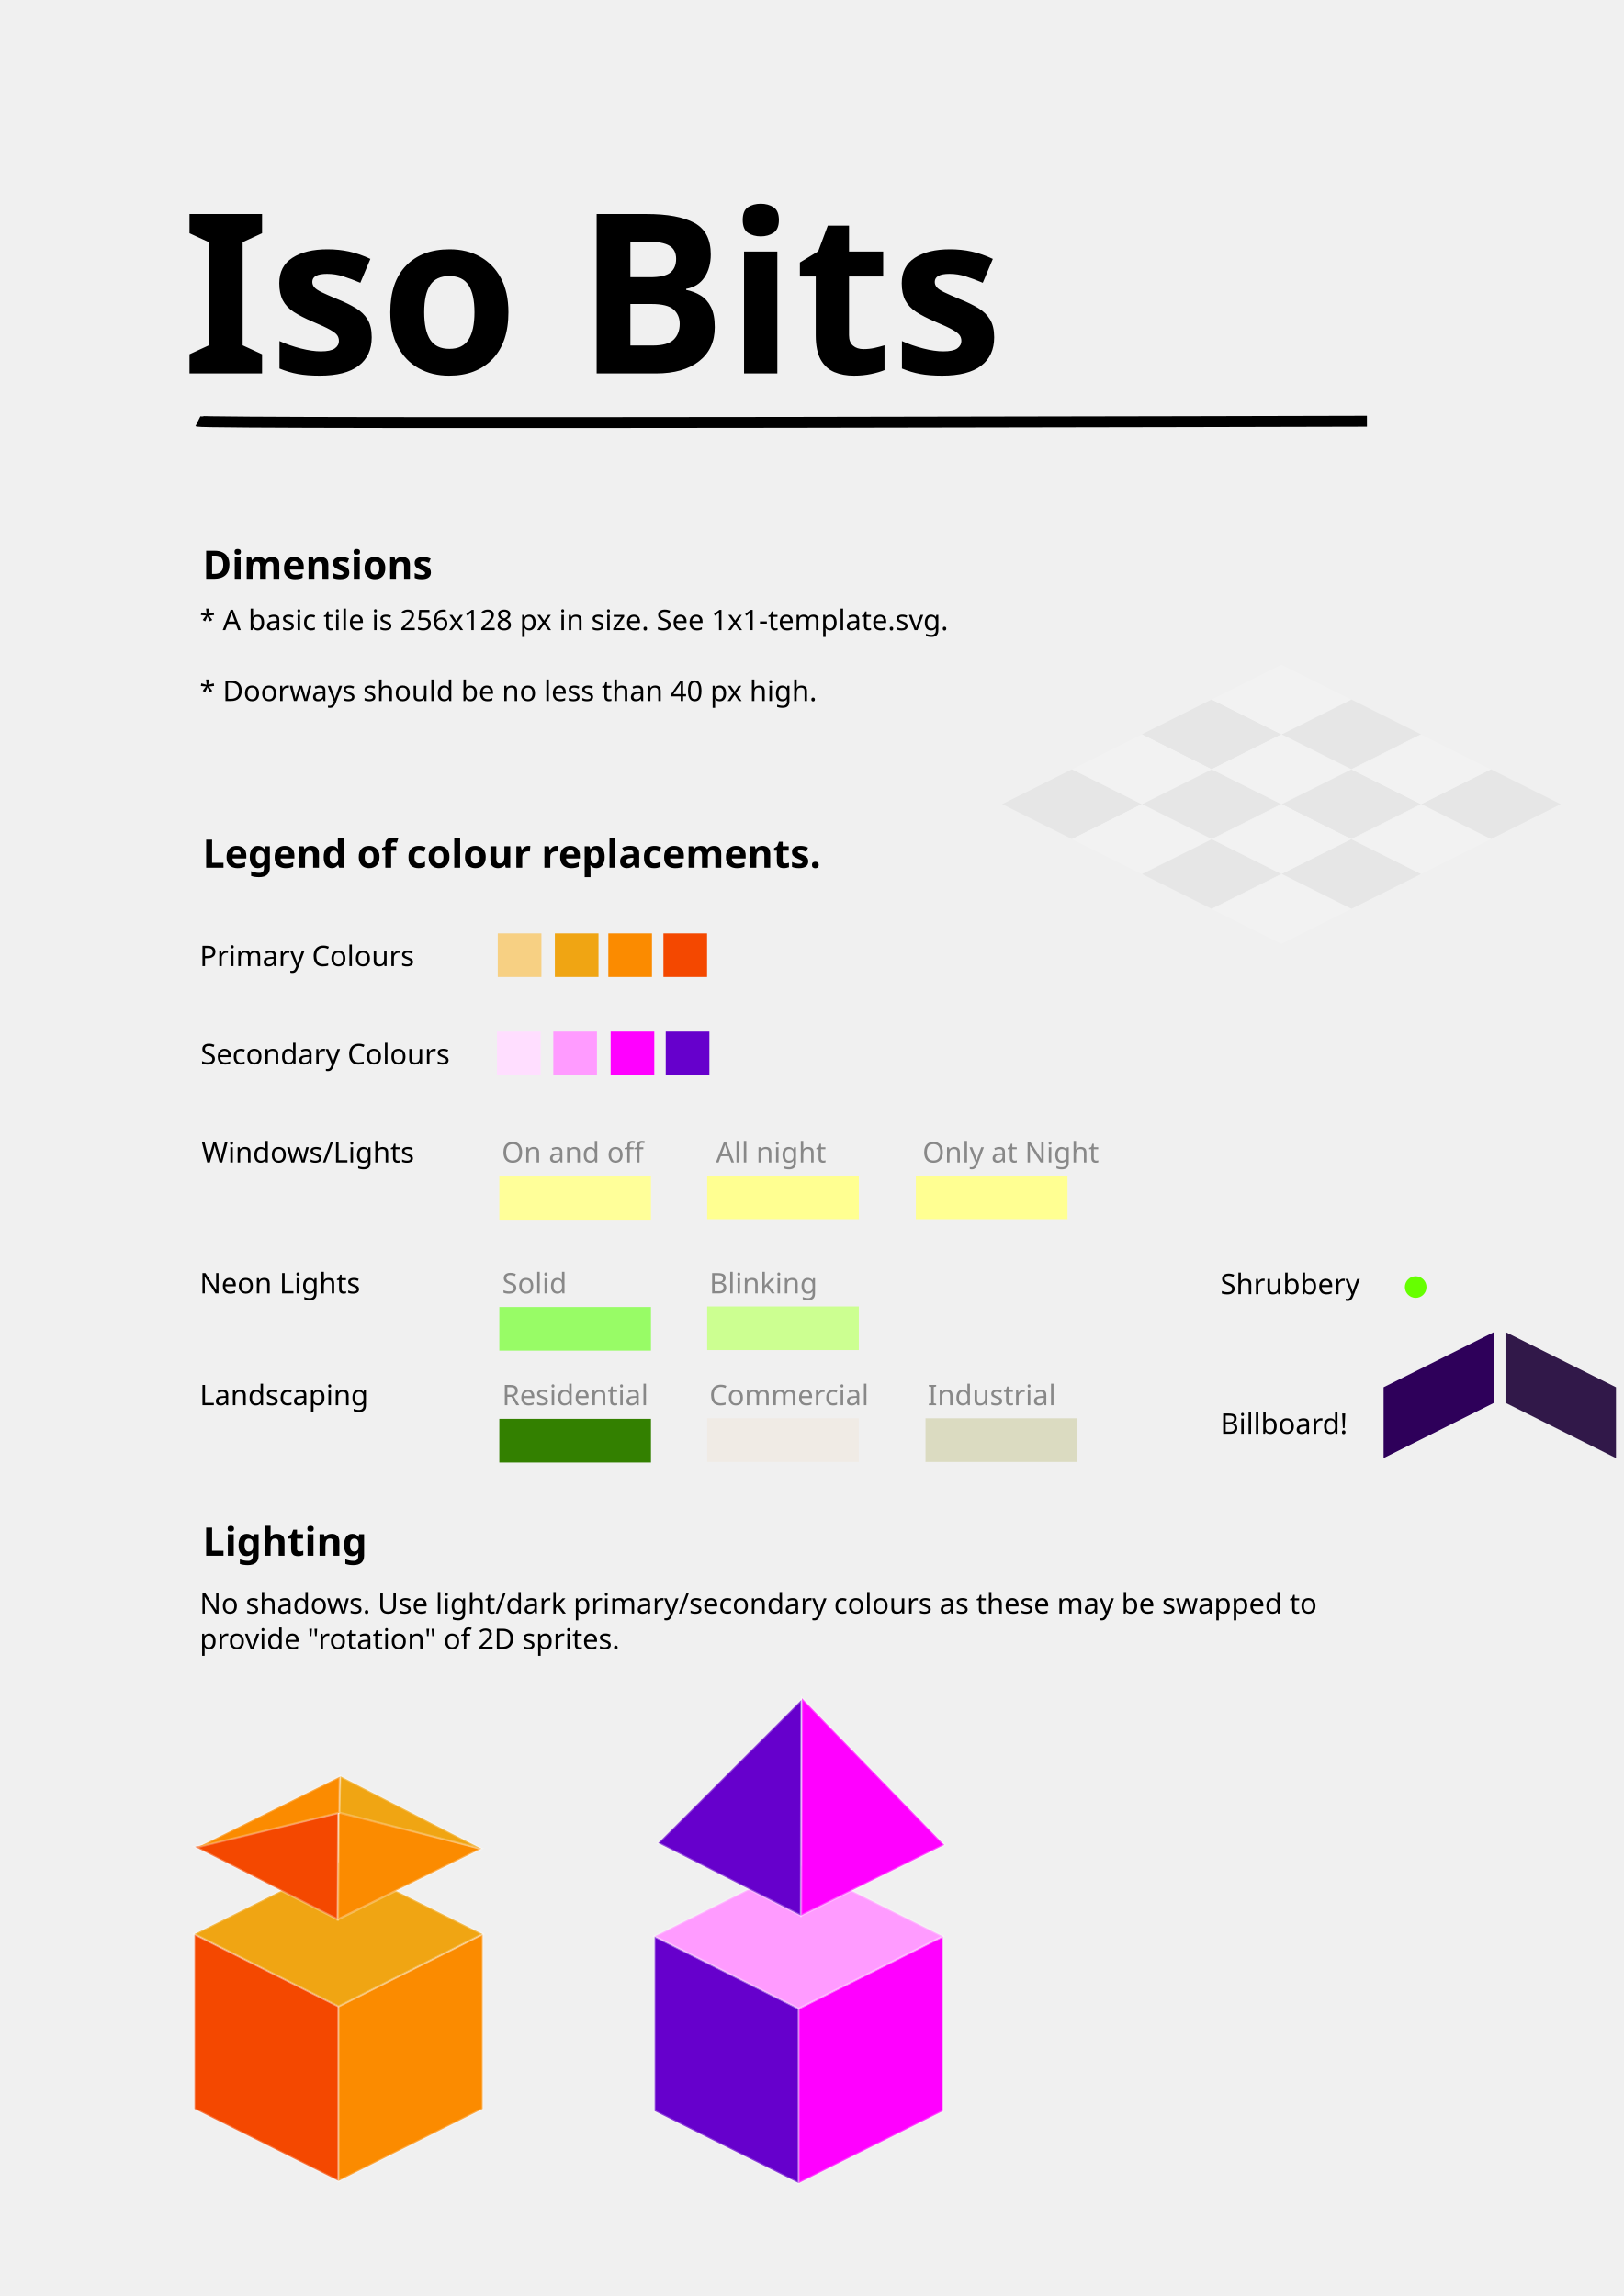
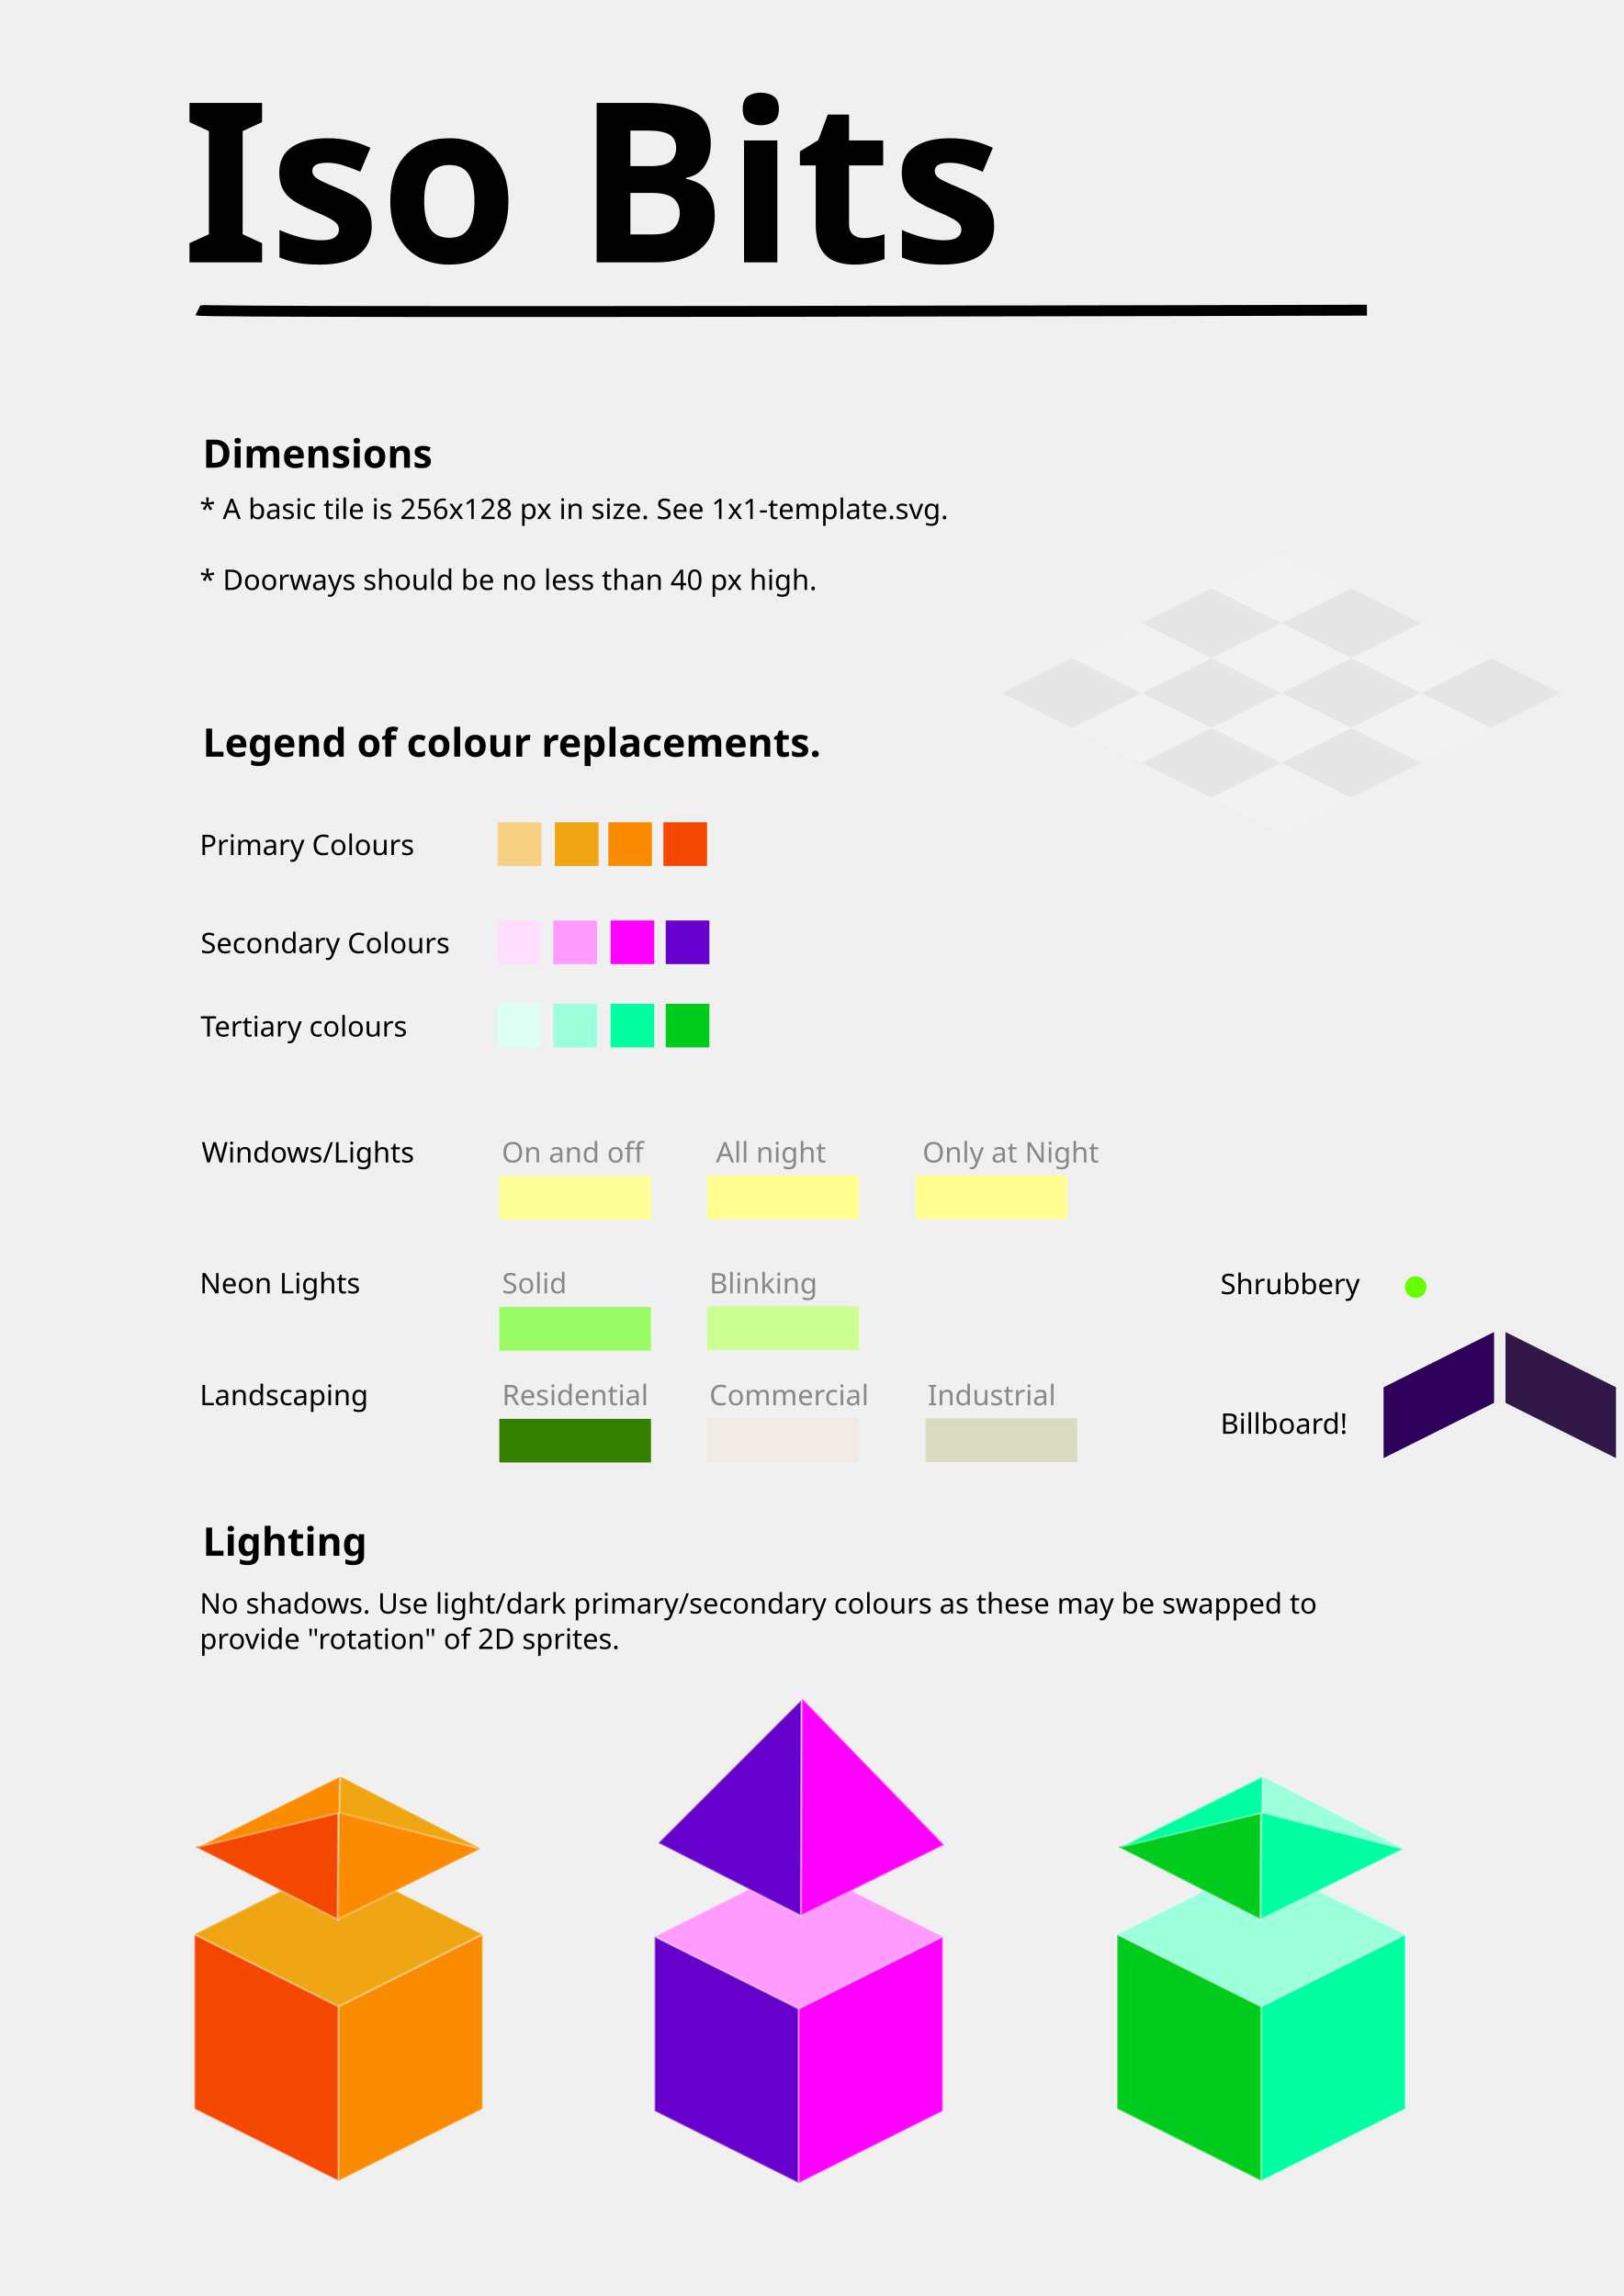
<svg xmlns="http://www.w3.org/2000/svg" xmlns:xlink="http://www.w3.org/1999/xlink" width="744.094" height="1052.362" id="svg27099" version="1.1">
  <defs id="defs27101">
    <linearGradient y2="560.222" x2="153.328" y1="560.222" x1="152.771" gradientUnits="userSpaceOnUse" id="linearGradient7715" xlink:href="#linearGradient4802" />
    <linearGradient y2="560.222" x2="153.328" y1="560.222" x1="152.771" gradientUnits="userSpaceOnUse" id="linearGradient7713" xlink:href="#linearGradient4802" />
    <linearGradient y2="560.222" x2="153.328" y1="560.222" x1="152.771" gradientUnits="userSpaceOnUse" id="linearGradient7711" xlink:href="#linearGradient4802" />
    <linearGradient y2="560.222" x2="153.328" y1="560.222" x1="152.771" gradientUnits="userSpaceOnUse" id="linearGradient7709" xlink:href="#linearGradient4802" />
    <linearGradient y2="560.222" x2="153.328" y1="560.222" x1="152.771" gradientUnits="userSpaceOnUse" id="linearGradient7707" xlink:href="#linearGradient4802" />
    <linearGradient y2="560.222" x2="153.328" y1="560.222" x1="152.771" gradientUnits="userSpaceOnUse" id="linearGradient7705" xlink:href="#linearGradient4802" />
    <linearGradient y2="604.858" x2="526" y1="524.608" x1="517" gradientTransform="matrix(4,0,0,4,-1341.04,-2370.053)" gradientUnits="userSpaceOnUse" id="linearGradient7703" xlink:href="#linearGradient5449" />
    <linearGradient y2="651.222" x2="674.185" y1="598.013" x1="623.087" gradientTransform="matrix(4,0,0,4,-1341.04,-2370.053)" gradientUnits="userSpaceOnUse" id="linearGradient7701" xlink:href="#linearGradient5459" />
    <linearGradient id="linearGradient6723">
      <stop style="stop-color:#5a5a5a;stop-opacity:1" offset="0" id="stop6725" />
      <stop style="stop-color:#cccccf;stop-opacity:1" offset="1" id="stop6727" />
    </linearGradient>
    <linearGradient id="linearGradient6715">
      <stop style="stop-color:#888888;stop-opacity:1" offset="0" id="stop6717" />
      <stop style="stop-color:#eeeeee;stop-opacity:1" offset="1" id="stop6719" />
    </linearGradient>
    <linearGradient xlink:href="#linearGradient6715" id="linearGradient6721" x1="165.096" y1="38.697" x2="168.659" y2="37.195" gradientUnits="userSpaceOnUse" />
    <linearGradient xlink:href="#linearGradient6723" id="linearGradient6729" x1="167.261" y1="41.305" x2="169.278" y2="35.825" gradientUnits="userSpaceOnUse" />
    <linearGradient gradientTransform="matrix(4,0,0,4,-1341.04,-2370.053)" y2="651.222" x2="674.185" y1="598.013" x1="623.087" gradientUnits="userSpaceOnUse" id="linearGradient6512" xlink:href="#linearGradient5459" />
    <linearGradient gradientTransform="matrix(4,0,0,4,-1341.04,-2370.053)" y2="604.858" x2="526" y1="524.608" x1="517" gradientUnits="userSpaceOnUse" id="linearGradient6391" xlink:href="#linearGradient5449" />
    <linearGradient id="linearGradient5518">
      <stop id="stop5520" style="stop-color:#6600cc;stop-opacity:1" offset="0" />
      <stop id="stop5522" style="stop-color:#ff00ff;stop-opacity:1" offset="1" />
    </linearGradient>
    <linearGradient id="linearGradient4820">
      <stop id="stop4822" style="stop-color:#f44800;stop-opacity:1" offset="0" />
      <stop id="stop4824" style="stop-color:#fb8b00;stop-opacity:1" offset="1" />
    </linearGradient>
    <linearGradient id="linearGradient4767">
      <stop id="stop4769" style="stop-color:#6600cc;stop-opacity:1" offset="0" />
      <stop id="stop4771" style="stop-color:#ff00ff;stop-opacity:1" offset="1" />
    </linearGradient>
    <linearGradient x1="115" y1="160.818" x2="140" y2="160.818" id="linearGradient5425" xlink:href="#linearGradient4820" gradientUnits="userSpaceOnUse" gradientTransform="translate(257.0333,50)" />
    <linearGradient x1="100" y1="171" x2="155" y2="171" id="linearGradient5427" xlink:href="#linearGradient4820" gradientUnits="userSpaceOnUse" gradientTransform="translate(257.0333,50)" />
    <linearGradient x1="-124.915" y1="214.258" x2="-74.66" y2="264.513" id="linearGradient5429" xlink:href="#linearGradient4820" gradientUnits="userSpaceOnUse" gradientTransform="translate(87.37054,199.6794)" />
    <linearGradient x1="-150.819" y1="279.177" x2="-136.867" y2="293.129" id="linearGradient5431" xlink:href="#linearGradient4767" gradientUnits="userSpaceOnUse" gradientTransform="matrix(0.8959322,-0.4441909,0.8959322,0.4441909,257.0333,0)" />
    <linearGradient x1="115" y1="160.818" x2="140" y2="160.818" id="linearGradient5433" xlink:href="#linearGradient4820" gradientUnits="userSpaceOnUse" gradientTransform="translate(257.0333,0)" />
    <linearGradient x1="100" y1="171" x2="155" y2="171" id="linearGradient5435" xlink:href="#linearGradient4820" gradientUnits="userSpaceOnUse" gradientTransform="translate(257.0333,0)" />
    <linearGradient x1="-124.915" y1="214.258" x2="-74.66" y2="264.513" id="linearGradient5437" xlink:href="#linearGradient4820" gradientUnits="userSpaceOnUse" gradientTransform="translate(143.525,143.525)" />
    <linearGradient x1="115" y1="160.818" x2="140" y2="160.818" id="linearGradient5502" xlink:href="#linearGradient4820" gradientUnits="userSpaceOnUse" gradientTransform="translate(-33.53807,32.91851)" />
    <linearGradient x1="100" y1="171" x2="155" y2="171" id="linearGradient5504" xlink:href="#linearGradient4820" gradientUnits="userSpaceOnUse" gradientTransform="translate(-33.53807,32.91851)" />
    <linearGradient x1="-124.915" y1="214.258" x2="-74.66" y2="264.513" id="linearGradient5506" xlink:href="#linearGradient4820" gradientUnits="userSpaceOnUse" gradientTransform="matrix(0.8954307,-0.4452009,0.8954307,0.4452009,-33.53807,32.91851)" />
    <linearGradient x1="-124.915" y1="214.258" x2="-74.66" y2="264.513" id="linearGradient5509" xlink:href="#linearGradient4820" gradientUnits="userSpaceOnUse" gradientTransform="matrix(0.8954307,-0.4452009,0.8954307,0.4452009,-31.03807,38.91851)" />
    <linearGradient x1="115" y1="160.818" x2="140" y2="160.818" id="linearGradient5512" xlink:href="#linearGradient4820" gradientUnits="userSpaceOnUse" gradientTransform="translate(-31.03807,33.91851)" />
    <linearGradient x1="100" y1="171" x2="155" y2="171" id="linearGradient5514" xlink:href="#linearGradient4820" gradientUnits="userSpaceOnUse" gradientTransform="translate(-31.03807,33.91851)" />
    <linearGradient x1="85" y1="186" x2="110" y2="186" id="linearGradient5524" xlink:href="#linearGradient5518" gradientUnits="userSpaceOnUse" gradientTransform="translate(0,5)" />
    <linearGradient x1="-124.915" y1="214.258" x2="-74.66" y2="264.513" id="linearGradient3122" xlink:href="#linearGradient4820" gradientUnits="userSpaceOnUse" gradientTransform="matrix(0.8954307,-0.4452009,0.8954307,0.4452009,-31.03807,38.91851)" />
    <linearGradient x1="85" y1="186" x2="110" y2="186" id="linearGradient3124" xlink:href="#linearGradient5518" gradientUnits="userSpaceOnUse" gradientTransform="translate(0,5)" />
    <linearGradient x1="115" y1="160.818" x2="140" y2="160.818" id="linearGradient3126" xlink:href="#linearGradient4820" gradientUnits="userSpaceOnUse" gradientTransform="translate(-33.53807,32.91851)" />
    <linearGradient x1="100" y1="171" x2="155" y2="171" id="linearGradient3128" xlink:href="#linearGradient4820" gradientUnits="userSpaceOnUse" gradientTransform="translate(-33.53807,32.91851)" />
    <linearGradient x1="-124.915" y1="214.258" x2="-74.66" y2="264.513" id="linearGradient3130" xlink:href="#linearGradient4820" gradientUnits="userSpaceOnUse" gradientTransform="matrix(0.8954307,-0.4452009,0.8954307,0.4452009,-33.53807,32.91851)" />
    <linearGradient x1="85" y1="186" x2="110" y2="186" id="linearGradient3163" xlink:href="#linearGradient5518" gradientUnits="userSpaceOnUse" gradientTransform="translate(0,5)" />
    <linearGradient x1="-124.915" y1="214.258" x2="-74.66" y2="264.513" id="linearGradient3166" xlink:href="#linearGradient4820" gradientUnits="userSpaceOnUse" gradientTransform="matrix(0.8954307,-0.4452009,0.8954307,0.4452009,-31.03807,38.91851)" />
    <linearGradient xlink:href="#linearGradient4820" id="linearGradient3140" gradientUnits="userSpaceOnUse" gradientTransform="translate(-33.53807,32.91851)" x1="115" y1="160.818" x2="140" y2="160.818" />
    <linearGradient xlink:href="#linearGradient4820" id="linearGradient3142" gradientUnits="userSpaceOnUse" gradientTransform="translate(-33.53807,32.91851)" x1="100" y1="171" x2="155" y2="171" />
    <linearGradient xlink:href="#linearGradient4820" id="linearGradient3144" gradientUnits="userSpaceOnUse" gradientTransform="matrix(0.8954307,-0.4452009,0.8954307,0.4452009,-33.53807,32.91851)" x1="-124.915" y1="214.258" x2="-74.66" y2="264.513" />
    <linearGradient xlink:href="#linearGradient4820" id="linearGradient3147" gradientUnits="userSpaceOnUse" gradientTransform="matrix(0.8954307,-0.4452009,0.8954307,0.4452009,-236.0381,10.66851)" x1="-124.915" y1="214.258" x2="-74.66" y2="264.513" />
    <linearGradient xlink:href="#linearGradient4820" id="linearGradient3150" gradientUnits="userSpaceOnUse" gradientTransform="translate(-236.0381,10.66851)" x1="115" y1="160.818" x2="140" y2="160.818" />
    <linearGradient xlink:href="#linearGradient4820" id="linearGradient3152" gradientUnits="userSpaceOnUse" gradientTransform="translate(-236.0381,10.66851)" x1="100" y1="171" x2="155" y2="171" />
    <linearGradient xlink:href="#linearGradient5518" id="linearGradient3156" gradientUnits="userSpaceOnUse" gradientTransform="translate(-205,5)" x1="85" y1="186" x2="110" y2="186" />
    <linearGradient xlink:href="#linearGradient5518" id="linearGradient3161" gradientUnits="userSpaceOnUse" gradientTransform="translate(-205,25)" x1="85" y1="186" x2="110" y2="186" />
    <linearGradient xlink:href="#linearGradient5518" id="linearGradient3164" gradientUnits="userSpaceOnUse" gradientTransform="translate(-205,5)" x1="85" y1="186" x2="110" y2="186" />
    <linearGradient y2="560.222" x2="153.328" y1="560.222" x1="152.771" gradientUnits="userSpaceOnUse" id="linearGradient6052" xlink:href="#linearGradient4802" />
    <linearGradient y2="560.222" x2="153.328" y1="560.222" x1="152.771" gradientUnits="userSpaceOnUse" id="linearGradient6050" xlink:href="#linearGradient4802" />
    <linearGradient y2="560.222" x2="153.328" y1="560.222" x1="152.771" gradientUnits="userSpaceOnUse" id="linearGradient6048" xlink:href="#linearGradient4802" />
    <linearGradient y2="560.222" x2="153.328" y1="560.222" x1="152.771" gradientUnits="userSpaceOnUse" id="linearGradient6046" xlink:href="#linearGradient4802" />
    <linearGradient y2="560.222" x2="153.328" y1="560.222" x1="152.771" gradientUnits="userSpaceOnUse" id="linearGradient6044" xlink:href="#linearGradient4802" />
    <linearGradient y2="560.222" x2="153.328" y1="560.222" x1="152.771" gradientUnits="userSpaceOnUse" id="linearGradient6042" xlink:href="#linearGradient4802" />
    <linearGradient id="linearGradient4802">
      <stop id="stop4804" offset="0" style="stop-color:#6e6e37;stop-opacity:1;" />
      <stop id="stop4806" offset="1" style="stop-color:#30331f;stop-opacity:1" />
    </linearGradient>
    <linearGradient id="linearGradient5449">
      <stop id="stop5451" offset="0" style="stop-color:#ffffff;stop-opacity:0.343" />
      <stop id="stop5453" offset="1" style="stop-color:#ffffff;stop-opacity:0;" />
    </linearGradient>
    <linearGradient id="linearGradient5459">
      <stop id="stop5461" offset="0" style="stop-color:#ffffff;stop-opacity:0.218" />
      <stop id="stop5463" offset="1" style="stop-color:#ffffff;stop-opacity:0;" />
    </linearGradient>
  </defs>
  <g id="layer1">
-     <rect y="427.809" x="254.278" height="20" width="20" id="rect4336" style="display:inline;fill:#f0a513;fill-opacity:1;stroke:none" />
-     <rect style="display:inline;fill:#fb8b00;fill-opacity:1;stroke:none" id="rect4338" width="20" height="20" x="278.778" y="427.809" />
-     <rect y="427.809" x="304.028" height="20" width="20" id="rect4340" style="display:inline;fill:#f44800;fill-opacity:1;stroke:none" />
-     <rect style="display:inline;fill:#ff9bff;fill-opacity:1;stroke:none" id="rect4342" width="20" height="20" x="253.571" y="472.809" />
-     <rect y="472.809" x="279.839" height="20" width="20" id="rect4344" style="display:inline;fill:#ff00ff;fill-opacity:1;stroke:none" />
-     <rect style="display:inline;fill:#6600cc;fill-opacity:1;stroke:none" id="rect4346" width="20" height="20" x="305.089" y="472.809" />
+     <rect y="376.897" x="254.278" height="20" width="20" id="rect4336" style="display:inline;fill:#f0a513;fill-opacity:1;stroke:none" />
+     <rect style="display:inline;fill:#fb8b00;fill-opacity:1;stroke:none" id="rect4338" width="20" height="20" x="278.778" y="376.897" />
+     <rect y="376.897" x="304.028" height="20" width="20" id="rect4340" style="display:inline;fill:#f44800;fill-opacity:1;stroke:none" />
+     <rect style="display:inline;fill:#ff9bff;fill-opacity:1;stroke:none" id="rect4342" width="20" height="20" x="253.571" y="421.897" />
+     <rect y="421.897" x="279.839" height="20" width="20" id="rect4344" style="display:inline;fill:#ff00ff;fill-opacity:1;stroke:none" />
+     <rect style="display:inline;fill:#6600cc;fill-opacity:1;stroke:none" id="rect4346" width="20" height="20" x="305.089" y="421.897" />
    <rect y="539.059" x="228.823" height="20" width="69.5" id="rect3585" style="display:inline;fill:#ffff99;fill-opacity:1;stroke:none" />
    <rect style="display:inline;fill:#ffff91;fill-opacity:1;stroke:none" id="rect3587" width="69.5" height="20" x="324.073" y="538.809" />
-     <text id="text4357" y="442.809" x="91.521" style="font-style:normal;font-variant:normal;font-weight:normal;font-stretch:normal;font-size:40px;line-height:125%;font-family:'Droid Sans';-inkscape-font-specification:'Droid Sans';letter-spacing:-52.51px;word-spacing:0px;display:inline;fill:#000000;fill-opacity:1;stroke:none" xml:space="preserve">
-       <tspan style="font-size:13px;letter-spacing:0px" y="442.809" x="91.521" id="tspan4359">Primary Colours</tspan>
-     </text>
-     <text xml:space="preserve" style="font-style:normal;font-variant:normal;font-weight:normal;font-stretch:normal;font-size:40px;line-height:125%;font-family:'Droid Sans';-inkscape-font-specification:'Droid Sans';letter-spacing:-52.51px;word-spacing:0px;display:inline;fill:#000000;fill-opacity:1;stroke:none" x="91.94" y="487.809" id="text4361">
-       <tspan id="tspan4363" x="91.94" y="487.809" style="font-size:13px;letter-spacing:0px">Secondary Colours</tspan>
+     <text id="text4357" y="391.897" x="91.521" style="font-style:normal;font-variant:normal;font-weight:normal;font-stretch:normal;font-size:40px;line-height:125%;font-family:'Droid Sans';-inkscape-font-specification:'Droid Sans';letter-spacing:-52.51px;word-spacing:0px;display:inline;fill:#000000;fill-opacity:1;stroke:none" xml:space="preserve">
+       <tspan style="font-size:13px;letter-spacing:0px" y="391.897" x="91.521" id="tspan4359">Primary Colours</tspan>
+     </text>
+     <text xml:space="preserve" style="font-style:normal;font-variant:normal;font-weight:normal;font-stretch:normal;font-size:40px;line-height:125%;font-family:'Droid Sans';-inkscape-font-specification:'Droid Sans';letter-spacing:-52.51px;word-spacing:0px;display:inline;fill:#000000;fill-opacity:1;stroke:none" x="91.94" y="436.897" id="text4361">
+       <tspan id="tspan4363" x="91.94" y="436.897" style="font-size:13px;letter-spacing:0px">Secondary Colours</tspan>
    </text>
    <text id="text4365" y="532.809" x="92.365" style="font-style:normal;font-variant:normal;font-weight:normal;font-stretch:normal;font-size:40px;line-height:125%;font-family:'Droid Sans';-inkscape-font-specification:'Droid Sans';letter-spacing:-52.51px;word-spacing:0px;display:inline;fill:#000000;fill-opacity:1;stroke:none" xml:space="preserve">
      <tspan style="font-size:13px;letter-spacing:0px" y="532.809" x="92.365" id="tspan4367">Windows/Lights</tspan>
    </text>
    <text xml:space="preserve" style="font-style:normal;font-variant:normal;font-weight:normal;font-stretch:normal;font-size:40px;line-height:125%;font-family:'Droid Sans';-inkscape-font-specification:'Droid Sans';letter-spacing:-52.51px;word-spacing:0px;display:inline;fill:#888888;fill-opacity:1;stroke:none" x="328.097" y="532.809" id="text4369">
      <tspan id="tspan4371" x="328.097" y="532.809" style="font-size:13px;letter-spacing:0px;fill:#888888">All night</tspan>
    </text>
    <text id="text4373" y="532.809" x="229.912" style="font-style:normal;font-variant:normal;font-weight:normal;font-stretch:normal;font-size:40px;line-height:125%;font-family:'Droid Sans';-inkscape-font-specification:'Droid Sans';letter-spacing:-52.51px;word-spacing:0px;display:inline;fill:#888888;fill-opacity:1;stroke:none" xml:space="preserve">
      <tspan style="font-size:13px;letter-spacing:0px;fill:#888888" y="532.809" x="229.912" id="tspan4375">On and off</tspan>
    </text>
    <rect style="display:inline;fill:#98fc66;fill-opacity:1;stroke:none" id="rect4377" width="69.5" height="20" x="228.823" y="599.059" />
    <rect y="598.809" x="324.073" height="20" width="69.5" id="rect4379" style="display:inline;fill:#ccff91;fill-opacity:1;stroke:none" />
    <text xml:space="preserve" style="font-style:normal;font-variant:normal;font-weight:normal;font-stretch:normal;font-size:40px;line-height:125%;font-family:'Droid Sans';-inkscape-font-specification:'Droid Sans';letter-spacing:-52.51px;word-spacing:0px;display:inline;fill:#000000;fill-opacity:1;stroke:none" x="91.521" y="592.809" id="text4381">
      <tspan id="tspan4383" x="91.521" y="592.809" style="font-size:13px;letter-spacing:0px">Neon Lights</tspan>
    </text>
    <text id="text4385" y="592.809" x="230.083" style="font-style:normal;font-variant:normal;font-weight:normal;font-stretch:normal;font-size:40px;line-height:125%;font-family:'Droid Sans';-inkscape-font-specification:'Droid Sans';letter-spacing:-52.51px;word-spacing:0px;display:inline;fill:#888888;fill-opacity:1;stroke:none" xml:space="preserve">
      <tspan style="font-size:13px;letter-spacing:0px;fill:#888888" y="592.809" x="230.083" id="tspan4387">Solid</tspan>
    </text>
    <text xml:space="preserve" style="font-style:normal;font-variant:normal;font-weight:normal;font-stretch:normal;font-size:40px;line-height:125%;font-family:'Droid Sans';-inkscape-font-specification:'Droid Sans';letter-spacing:-52.51px;word-spacing:0px;display:inline;fill:#888888;fill-opacity:1;stroke:none" x="325.083" y="592.809" id="text4389">
      <tspan id="tspan4391" x="325.083" y="592.809" style="font-size:13px;letter-spacing:0px;fill:#888888">Blinking</tspan>
    </text>
    <rect y="538.809" x="419.708" height="20" width="69.5" id="rect3008" style="display:inline;fill:#ffff92;fill-opacity:1;stroke:none" />
    <text id="text3010" y="532.809" x="422.732" style="font-style:normal;font-variant:normal;font-weight:normal;font-stretch:normal;font-size:40px;line-height:125%;font-family:'Droid Sans';-inkscape-font-specification:'Droid Sans';letter-spacing:-52.51px;word-spacing:0px;display:inline;fill:#888888;fill-opacity:1;stroke:none" xml:space="preserve">
      <tspan style="font-size:13px;letter-spacing:0px;fill:#888888" y="532.809" x="422.732" id="tspan3012">Only at Night</tspan>
    </text>
-     <text id="text3786" y="397.719" x="92.857" style="font-style:normal;font-weight:normal;font-size:40px;line-height:125%;font-family:Sans;letter-spacing:0px;word-spacing:0px;fill:#000000;fill-opacity:1;stroke:none" xml:space="preserve">
-       <tspan style="font-weight:bold;font-size:18px" y="397.719" x="92.857" id="tspan3788">Legend of colour replacements.</tspan>
+     <text id="text3786" y="346.808" x="92.857" style="font-style:normal;font-weight:normal;font-size:40px;line-height:125%;font-family:Sans;letter-spacing:0px;word-spacing:0px;fill:#000000;fill-opacity:1;stroke:none" xml:space="preserve">
+       <tspan style="font-weight:bold;font-size:18px" y="346.808" x="92.857" id="tspan3788">Legend of colour replacements.</tspan>
    </text>
    <text xml:space="preserve" style="font-style:normal;font-weight:normal;font-size:40px;line-height:125%;font-family:Sans;letter-spacing:0px;word-spacing:0px;fill:#000000;fill-opacity:1;stroke:none" x="92.857" y="713.039" id="text3790">
      <tspan id="tspan3794" x="92.857" y="713.039" style="font-weight:bold;font-size:18px">Lighting</tspan>
    </text>
    <g transform="translate(66.65781,62.39159)" id="g3810">
      <path style="fill:#6600cc;fill-opacity:1;stroke:#ffffff;stroke-width:1px;stroke-linecap:butt;stroke-linejoin:miter;stroke-opacity:0.257" d="m 95,592.362 0,80 66,33 0,-80 z" id="path3804" transform="translate(138.3422,232.8571)" />
      <path id="path3806" d="m 365.381,825.219 0,80 -66,33 0,-80 z" style="fill:#ff00ff;fill-opacity:1;stroke:#ffffff;stroke-width:1px;stroke-linecap:butt;stroke-linejoin:miter;stroke-opacity:0.257" />
      <path style="fill:#ff9bff;fill-opacity:1;stroke:#ffffff;stroke-width:1px;stroke-linecap:butt;stroke-linejoin:miter;stroke-opacity:0.257" d="m 233.342,825.094 66,-33 66,33 -66,33.125 z" id="path3808" />
    </g>
    <g transform="translate(-288.2172,-60.60841)" id="g3858">
      <path id="path3817" d="m 377.342,947.219 0,80 66,33 0,-80 z" style="fill:#f44800;fill-opacity:1;stroke:#ffffff;stroke-width:1px;stroke-linecap:butt;stroke-linejoin:miter;stroke-opacity:0.257" />
      <path style="fill:#fb8b00;fill-opacity:1;stroke:#ffffff;stroke-width:1px;stroke-linecap:butt;stroke-linejoin:miter;stroke-opacity:0.257" d="m 509.381,947.219 0,80 -66,33 0,-80 z" id="path3819" />
      <path id="path3821" d="m 377.342,947.094 66,-33 66,33 -66,33.125 z" style="fill:#f0a513;fill-opacity:1;stroke:#ffffff;stroke-width:1px;stroke-linecap:butt;stroke-linejoin:miter;stroke-opacity:0.257" />
    </g>
    <g transform="translate(-354.8422,-79.10841)" id="g3863">
      <path style="fill:none;stroke:#ffffff;stroke-width:1px;stroke-linecap:butt;stroke-linejoin:miter;stroke-opacity:0.307" d="m 721.967,858.094 0,65.625" id="path3828" />
      <path style="fill:#6600cc;fill-opacity:1;stroke:#ffffff;stroke-width:1px;stroke-linecap:butt;stroke-linejoin:miter;stroke-opacity:0.307" d="m 656.467,923.844 65.625,-65.625 -0.25,98.875 z" id="path3843" />
      <path style="fill:#ff00ff;fill-opacity:1;stroke:#ffffff;stroke-width:1px;stroke-linecap:butt;stroke-linejoin:miter;stroke-opacity:0.307" d="m 722.342,857.469 65.25,67.25 -65.625,32.375 z" id="path3845" />
    </g>
    <g transform="translate(-634.5922,-57.85841)" id="g3893">
      <g transform="translate(67.5,20.5)" id="g3868">
        <path style="fill:#f44800;fill-opacity:1;stroke:#ffffff;stroke-width:1px;stroke-linecap:butt;stroke-linejoin:miter;stroke-opacity:0.307" d="m 656.467,883.844 65.625,-15.625 -0.25,48.875 z" id="path3872" />
        <path style="fill:#fb8b00;fill-opacity:1;stroke:#ffffff;stroke-width:1px;stroke-linecap:butt;stroke-linejoin:miter;stroke-opacity:0.307" d="m 722.342,867.469 65.25,17.25 -65.625,32.375 z" id="path3874" />
      </g>
      <path style="fill:#f0a513;fill-opacity:1;stroke:#ffffff;stroke-width:1px;stroke-linecap:butt;stroke-linejoin:miter;stroke-opacity:0.252" d="m 651.688,655.8 0.5,-16.688 64.875,33.375 z" id="path3889" transform="translate(138.3422,232.8571)" />
      <path style="fill:#fb8b00;fill-opacity:1;stroke:#ffffff;stroke-width:1px;stroke-linecap:butt;stroke-linejoin:miter;stroke-opacity:0.252" d="m 651.688,655.862 -64.688,15.75 64.938,-32.25 z" id="path3891" transform="translate(138.3422,232.8571)" />
    </g>
    <text xml:space="preserve" style="font-style:normal;font-variant:normal;font-weight:normal;font-stretch:normal;font-size:40px;line-height:125%;font-family:'Droid Sans';-inkscape-font-specification:'Droid Sans';letter-spacing:-52.51px;word-spacing:0px;display:inline;fill:#000000;fill-opacity:1;stroke:none" x="91.521" y="739.557" id="text3926">
      <tspan id="tspan3928" x="91.521" y="739.557" style="font-size:13px;letter-spacing:0px">No shadows. Use light/dark primary/secondary colours as these may be swapped to </tspan>
      <tspan id="tspan3930" x="91.521" y="755.807" style="font-size:13px;letter-spacing:0px">provide "rotation" of 2D sprites.</tspan>
    </text>
-     <text id="text5007" y="265.291" x="92.857" style="font-style:normal;font-weight:normal;font-size:40px;line-height:125%;font-family:Sans;letter-spacing:0px;word-spacing:0px;fill:#000000;fill-opacity:1;stroke:none" xml:space="preserve">
-       <tspan style="font-weight:bold;font-size:18px" y="265.291" x="92.857" id="tspan5009">Dimensions</tspan>
-     </text>
-     <text id="text5011" y="288.809" x="91.521" style="font-style:normal;font-variant:normal;font-weight:normal;font-stretch:normal;font-size:40px;line-height:125%;font-family:'Droid Sans';-inkscape-font-specification:'Droid Sans';letter-spacing:-52.51px;word-spacing:0px;display:inline;fill:#000000;fill-opacity:1;stroke:none" xml:space="preserve">
-       <tspan style="font-size:13px;letter-spacing:0px" y="288.809" x="91.521" id="tspan5015">* A basic tile is 256x128 px in size. See 1x1-template.svg.</tspan>
-       <tspan id="tspan5043" style="font-size:13px;letter-spacing:0px" y="305.059" x="91.521" />
-       <tspan id="tspan5041" style="font-size:13px;letter-spacing:0px" y="321.309" x="91.521">* Doorways should be no less than 40 px high.</tspan>
+     <text id="text5007" y="214.379" x="92.857" style="font-style:normal;font-weight:normal;font-size:40px;line-height:125%;font-family:Sans;letter-spacing:0px;word-spacing:0px;fill:#000000;fill-opacity:1;stroke:none" xml:space="preserve">
+       <tspan style="font-weight:bold;font-size:18px" y="214.379" x="92.857" id="tspan5009">Dimensions</tspan>
+     </text>
+     <text id="text5011" y="237.897" x="91.521" style="font-style:normal;font-variant:normal;font-weight:normal;font-stretch:normal;font-size:40px;line-height:125%;font-family:'Droid Sans';-inkscape-font-specification:'Droid Sans';letter-spacing:-52.51px;word-spacing:0px;display:inline;fill:#000000;fill-opacity:1;stroke:none" xml:space="preserve">
+       <tspan style="font-size:13px;letter-spacing:0px" y="237.897" x="91.521" id="tspan5015">* A basic tile is 256x128 px in size. See 1x1-template.svg.</tspan>
+       <tspan id="tspan5043" style="font-size:13px;letter-spacing:0px" y="254.147" x="91.521" />
+       <tspan id="tspan5041" style="font-size:13px;letter-spacing:0px" y="270.397" x="91.521">* Doorways should be no less than 40 px high.</tspan>
    </text>
    <rect y="650.324" x="228.823" height="20" width="69.5" id="rect3057" style="display:inline;fill:#338000;fill-opacity:1;stroke:none" />
    <rect style="display:inline;fill:#f0ebe5;fill-opacity:1;stroke:none" id="rect3059" width="69.5" height="20" x="324.073" y="650.074" />
    <text id="text3061" y="644.074" x="91.521" style="font-style:normal;font-variant:normal;font-weight:normal;font-stretch:normal;font-size:40px;line-height:125%;font-family:'Droid Sans';-inkscape-font-specification:'Droid Sans';letter-spacing:-52.51px;word-spacing:0px;display:inline;fill:#000000;fill-opacity:1;stroke:none" xml:space="preserve">
      <tspan style="font-size:13px;letter-spacing:0px" y="644.074" x="91.521" id="tspan3063">Landscaping</tspan>
    </text>
    <text xml:space="preserve" style="font-style:normal;font-variant:normal;font-weight:normal;font-stretch:normal;font-size:40px;line-height:125%;font-family:'Droid Sans';-inkscape-font-specification:'Droid Sans';letter-spacing:-52.51px;word-spacing:0px;display:inline;fill:#888888;fill-opacity:1;stroke:none" x="230.083" y="644.074" id="text3065">
      <tspan id="tspan3067" x="230.083" y="644.074" style="font-size:13px;letter-spacing:0px;fill:#888888">Residential</tspan>
    </text>
    <text id="text3069" y="644.074" x="325.083" style="font-style:normal;font-variant:normal;font-weight:normal;font-stretch:normal;font-size:40px;line-height:125%;font-family:'Droid Sans';-inkscape-font-specification:'Droid Sans';letter-spacing:-52.51px;word-spacing:0px;display:inline;fill:#888888;fill-opacity:1;stroke:none" xml:space="preserve">
      <tspan style="font-size:13px;letter-spacing:0px;fill:#888888" y="644.074" x="325.083" id="tspan3071">Commercial</tspan>
    </text>
    <path style="fill:#2e005a;fill-opacity:1;stroke:none" d="m 684.698,610.52 0,32.462 -50.641,25.321 0,-32.462 z" id="path8560" />
    <text xml:space="preserve" style="font-style:normal;font-variant:normal;font-weight:normal;font-stretch:normal;font-size:40px;line-height:125%;font-family:'Droid Sans';-inkscape-font-specification:'Droid Sans';letter-spacing:-52.51px;word-spacing:0px;display:inline;fill:#000000;fill-opacity:1;stroke:none" x="559.272" y="657.155" id="text3517">
      <tspan id="tspan3519" x="559.272" y="657.155" style="font-size:13px;letter-spacing:0px">Billboard!</tspan>
    </text>
    <text id="text3521" y="593.162" x="559.272" style="font-style:normal;font-variant:normal;font-weight:normal;font-stretch:normal;font-size:40px;line-height:125%;font-family:'Droid Sans';-inkscape-font-specification:'Droid Sans';letter-spacing:-52.51px;word-spacing:0px;display:inline;fill:#000000;fill-opacity:1;stroke:none" xml:space="preserve">
      <tspan style="font-size:13px;letter-spacing:0px" y="593.162" x="559.272" id="tspan3523">Shrubbery</tspan>
    </text>
    <circle r="4.95" cy="589.914" cx="648.77" style="fill:#66ff00;fill-opacity:1;stroke:none" id="path11234" />
-     <rect style="display:inline;fill:#f7d083;fill-opacity:1;stroke:none" id="rect3143" width="20" height="20" x="228.116" y="427.809" />
-     <rect y="472.809" x="227.762" height="20" width="20" id="rect3913" style="display:inline;fill:#ffdeff;fill-opacity:1;stroke:none" />
+     <rect style="display:inline;fill:#f7d083;fill-opacity:1;stroke:none" id="rect3143" width="20" height="20" x="228.116" y="376.897" />
+     <rect y="421.897" x="227.762" height="20" width="20" id="rect3913" style="display:inline;fill:#ffdeff;fill-opacity:1;stroke:none" />
    <rect y="650.074" x="424.128" height="20" width="69.5" id="rect3145" style="display:inline;fill:#dbdbc1;fill-opacity:1;stroke:none" />
    <text xml:space="preserve" style="font-style:normal;font-variant:normal;font-weight:normal;font-stretch:normal;font-size:40px;line-height:125%;font-family:'Droid Sans';-inkscape-font-specification:'Droid Sans';letter-spacing:-52.51px;word-spacing:0px;display:inline;fill:#888888;fill-opacity:1;stroke:none" x="425.138" y="644.074" id="text3147">
      <tspan id="tspan3169" x="425.138" y="644.074" style="font-size:13px;letter-spacing:0px;fill:#888888">Industrial</tspan>
    </text>
    <path id="path3173" d="m 689.918,610.52 0,32.462 50.641,25.321 0,-32.462 z" style="fill:#311849;fill-opacity:1;stroke:none" />
-     <g id="g5423" transform="translate(-1051.424,-125.9629)">
+     <g id="g5423" transform="translate(-1051.424,-176.8746)">
      <g id="g5413" style="fill:#e6e6e6">
        <path id="path5341" d="m 1638.676,462.553 32,16 32,-16 -32,-16 z" style="fill:#e6e6e6;fill-opacity:1;fill-rule:evenodd;stroke:none;stroke-width:1px;stroke-linecap:butt;stroke-linejoin:miter;stroke-opacity:1" />
        <path style="fill:#e6e6e6;fill-opacity:1;fill-rule:evenodd;stroke:none;stroke-width:1px;stroke-linecap:butt;stroke-linejoin:miter;stroke-opacity:1" d="m 1510.676,494.553 32,16 32,-16 -32,-16 z" id="path5333" />
        <path id="path5335" d="m 1702.676,494.553 32,16 32,-16 -32,-16 z" style="fill:#e6e6e6;fill-opacity:1;fill-rule:evenodd;stroke:none;stroke-width:1px;stroke-linecap:butt;stroke-linejoin:miter;stroke-opacity:1" />
        <path style="fill:#e6e6e6;fill-opacity:1;fill-rule:evenodd;stroke:none;stroke-width:1px;stroke-linecap:butt;stroke-linejoin:miter;stroke-opacity:1" d="m 1638.676,494.553 32,16 32,-16 -32,-16 z" id="path5337" />
        <path id="path5339" d="m 1574.676,494.553 32,16 32,-16 -32,-16 z" style="fill:#e6e6e6;fill-opacity:1;fill-rule:evenodd;stroke:none;stroke-width:1px;stroke-linecap:butt;stroke-linejoin:miter;stroke-opacity:1" />
        <path style="fill:#e6e6e6;fill-opacity:1;fill-rule:evenodd;stroke:none;stroke-width:1px;stroke-linecap:butt;stroke-linejoin:miter;stroke-opacity:1" d="m 1574.676,462.553 32,16 32,-16 -32,-16 z" id="path5343" />
        <path id="path5345" d="m 1638.676,526.553 32,16 32,-16 -32,-16 z" style="fill:#e6e6e6;fill-opacity:1;fill-rule:evenodd;stroke:none;stroke-width:1px;stroke-linecap:butt;stroke-linejoin:miter;stroke-opacity:1" />
        <path style="fill:#e6e6e6;fill-opacity:1;fill-rule:evenodd;stroke:none;stroke-width:1px;stroke-linecap:butt;stroke-linejoin:miter;stroke-opacity:1" d="m 1574.676,526.553 32,16 32,-16 -32,-16 z" id="path5347" />
      </g>
      <g id="g5394" style="fill:#f2f2f2">
        <path id="path5381" d="m 1670.676,478.553 32,16 32,-16 -32,-16 z" style="fill:#f2f2f2;fill-opacity:1;fill-rule:evenodd;stroke:none;stroke-width:1px;stroke-linecap:butt;stroke-linejoin:miter;stroke-opacity:1" />
        <path id="path5369" d="m 1606.676,446.553 32,16 32,-16 -32,-16 z" style="fill:#f2f2f2;fill-opacity:1;fill-rule:evenodd;stroke:none;stroke-width:1px;stroke-linecap:butt;stroke-linejoin:miter;stroke-opacity:1" />
        <path style="fill:#f2f2f2;fill-opacity:1;fill-rule:evenodd;stroke:none;stroke-width:1px;stroke-linecap:butt;stroke-linejoin:miter;stroke-opacity:1" d="m 1606.676,542.553 32,16 32,-16 -32,-16 z" id="path5371" />
        <path id="path5373" d="m 1606.676,478.553 32,16 32,-16 -32,-16 z" style="fill:#f2f2f2;fill-opacity:1;fill-rule:evenodd;stroke:none;stroke-width:1px;stroke-linecap:butt;stroke-linejoin:miter;stroke-opacity:1" />
        <path style="fill:#f2f2f2;fill-opacity:1;fill-rule:evenodd;stroke:none;stroke-width:1px;stroke-linecap:butt;stroke-linejoin:miter;stroke-opacity:1" d="m 1606.676,510.553 32,16 32,-16 -32,-16 z" id="path5375" />
        <path style="fill:#f2f2f2;fill-opacity:1;fill-rule:evenodd;stroke:none;stroke-width:1px;stroke-linecap:butt;stroke-linejoin:miter;stroke-opacity:1" d="m 1542.676,478.553 32,16 32,-16 -32,-16 z" id="path5377" />
        <path id="path5379" d="m 1542.676,510.553 32,16 32,-16 -32,-16 z" style="fill:#f2f2f2;fill-opacity:1;fill-rule:evenodd;stroke:none;stroke-width:1px;stroke-linecap:butt;stroke-linejoin:miter;stroke-opacity:1" />
        <path style="fill:#f2f2f2;fill-opacity:1;fill-rule:evenodd;stroke:none;stroke-width:1px;stroke-linecap:butt;stroke-linejoin:miter;stroke-opacity:1" d="m 1670.676,510.553 32,16 32,-16 -32,-16 z" id="path5383" />
      </g>
    </g>
-     <text xml:space="preserve" style="font-size:102.351px;font-style:normal;font-weight:normal;line-height:125%;letter-spacing:0px;word-spacing:0px;fill:#000000;fill-opacity:1;stroke:none;font-family:Sans" x="83.562" y="171.163" id="text3012">
-       <tspan id="tspan3014" x="83.562" y="171.163" style="font-weight:bold">Iso Bits</tspan>
-     </text>
-     <path style="fill:none;stroke:#000000;stroke-width:5;stroke-linecap:butt;stroke-linejoin:miter;stroke-opacity:1;stroke-miterlimit:4;stroke-dasharray:none" d="m 90.714,193.076 c 2.857,1.429 535.714,0 535.714,0" id="path3016" />
+     <text xml:space="preserve" style="font-style:normal;font-weight:normal;font-size:102.351px;line-height:125%;font-family:Sans;letter-spacing:0px;word-spacing:0px;fill:#000000;fill-opacity:1;stroke:none" x="83.562" y="120.251" id="text3012">
+       <tspan id="tspan3014" x="83.562" y="120.251" style="font-weight:bold">Iso Bits</tspan>
+     </text>
+     <path style="fill:none;stroke:#000000;stroke-width:5;stroke-linecap:butt;stroke-linejoin:miter;stroke-miterlimit:4;stroke-dasharray:none;stroke-opacity:1" d="m 90.714,142.165 c 2.857,1.429 535.714,0 535.714,0" id="path3016" />
+     <rect y="460.081" x="253.571" height="20" width="20" id="rect4308" style="display:inline;fill:#9bffdb;fill-opacity:1;stroke:none" />
+     <rect style="display:inline;fill:#00ffa2;fill-opacity:1;stroke:none" id="rect4310" width="20" height="20" x="279.839" y="460.081" />
+     <rect y="460.081" x="305.089" height="20" width="20" id="rect4312" style="display:inline;fill:#00cc1d;fill-opacity:1;stroke:none" />
+     <text id="text4314" y="475.081" x="91.94" style="font-style:normal;font-variant:normal;font-weight:normal;font-stretch:normal;font-size:40px;line-height:125%;font-family:'Droid Sans';-inkscape-font-specification:'Droid Sans';letter-spacing:-52.51px;word-spacing:0px;display:inline;fill:#000000;fill-opacity:1;stroke:none" xml:space="preserve">
+       <tspan style="font-size:13px;letter-spacing:0px" y="475.081" x="91.94" id="tspan4316">Tertiary colours</tspan>
+     </text>
+     <rect style="display:inline;fill:#defff3;fill-opacity:1;stroke:none" id="rect4318" width="20" height="20" x="227.762" y="460.081" />
+     <g id="g4320" transform="translate(134.6327,-60.60841)">
+       <path style="fill:#00cc1d;fill-opacity:1;stroke:#ffffff;stroke-width:1px;stroke-linecap:butt;stroke-linejoin:miter;stroke-opacity:0.257" d="m 377.342,947.219 0,80 66,33 0,-80 z" id="path4322" />
+       <path id="path4324" d="m 509.381,947.219 0,80 -66,33 0,-80 z" style="fill:#00ffa2;fill-opacity:1;stroke:#ffffff;stroke-width:1px;stroke-linecap:butt;stroke-linejoin:miter;stroke-opacity:0.257" />
+       <path style="fill:#9bffdb;fill-opacity:1;stroke:#ffffff;stroke-width:1px;stroke-linecap:butt;stroke-linejoin:miter;stroke-opacity:0.257" d="m 377.342,947.094 66,-33 66,33 -66,33.125 z" id="path4326" />
+     </g>
+     <g id="g4328" transform="translate(-211.7423,-57.85841)">
+       <g id="g4330" transform="translate(67.5,20.5)">
+         <path id="path4332" d="m 656.467,883.844 65.625,-15.625 -0.25,48.875 z" style="fill:#00cc1d;fill-opacity:1;stroke:#ffffff;stroke-width:1px;stroke-linecap:butt;stroke-linejoin:miter;stroke-opacity:0.307" />
+         <path id="path4334" d="m 722.342,867.469 65.25,17.25 -65.625,32.375 z" style="fill:#00ffa2;fill-opacity:1;stroke:#ffffff;stroke-width:1px;stroke-linecap:butt;stroke-linejoin:miter;stroke-opacity:0.307" />
+       </g>
+       <path transform="translate(138.3422,232.8571)" id="path4336" d="m 651.688,655.8 0.5,-16.688 64.875,33.375 z" style="fill:#9bffdb;fill-opacity:1;stroke:#ffffff;stroke-width:1px;stroke-linecap:butt;stroke-linejoin:miter;stroke-opacity:0.252" />
+       <path transform="translate(138.3422,232.8571)" id="path4338" d="m 651.688,655.862 -64.688,15.75 64.938,-32.25 z" style="fill:#00ffa2;fill-opacity:1;stroke:#ffffff;stroke-width:1px;stroke-linecap:butt;stroke-linejoin:miter;stroke-opacity:0.252" />
+     </g>
  </g>
</svg>
